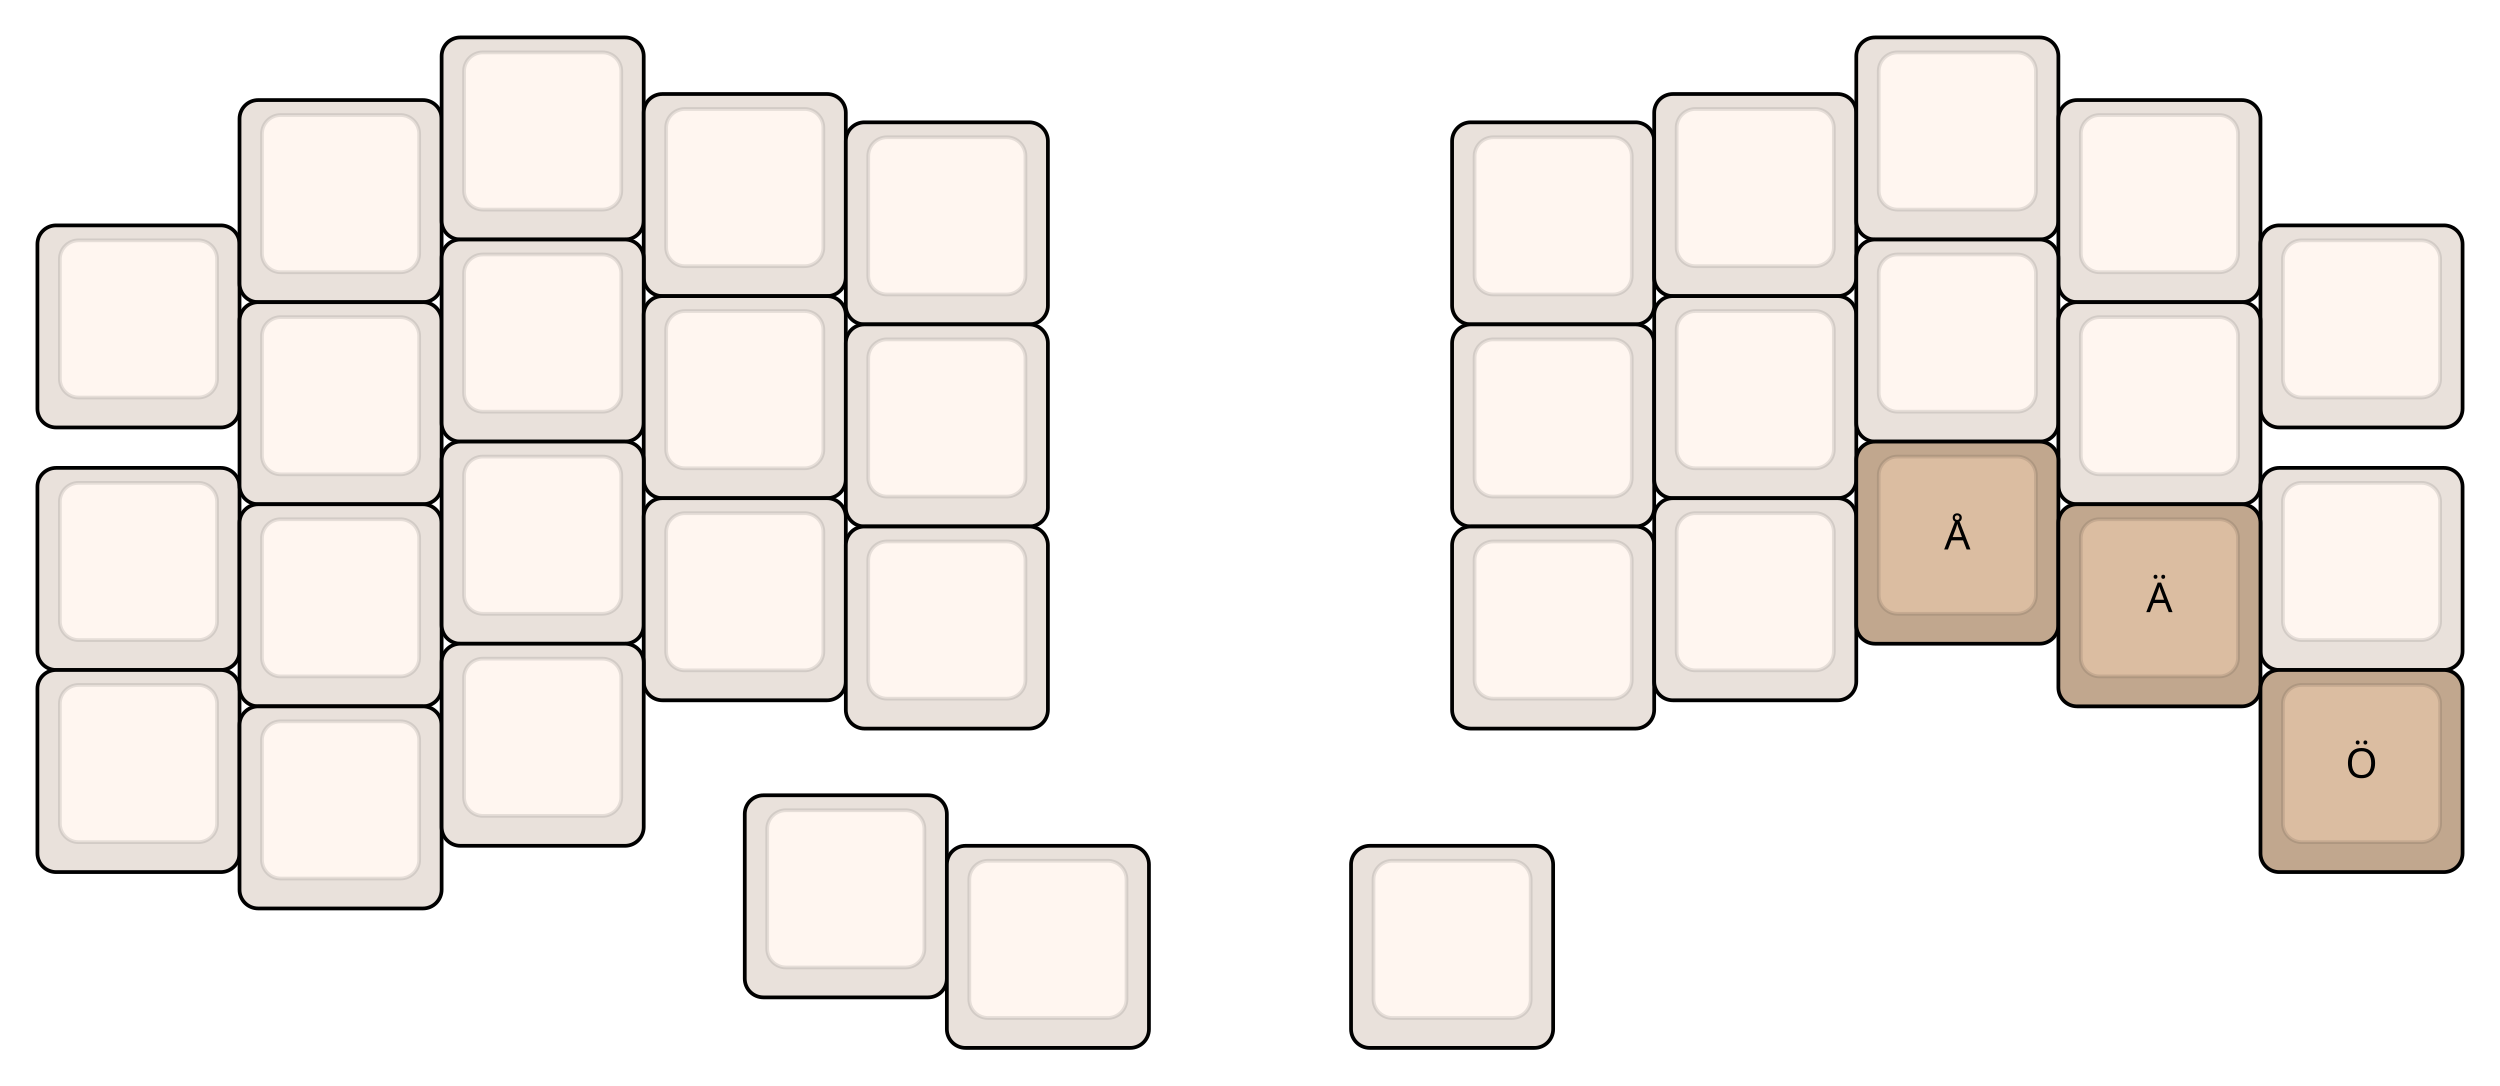
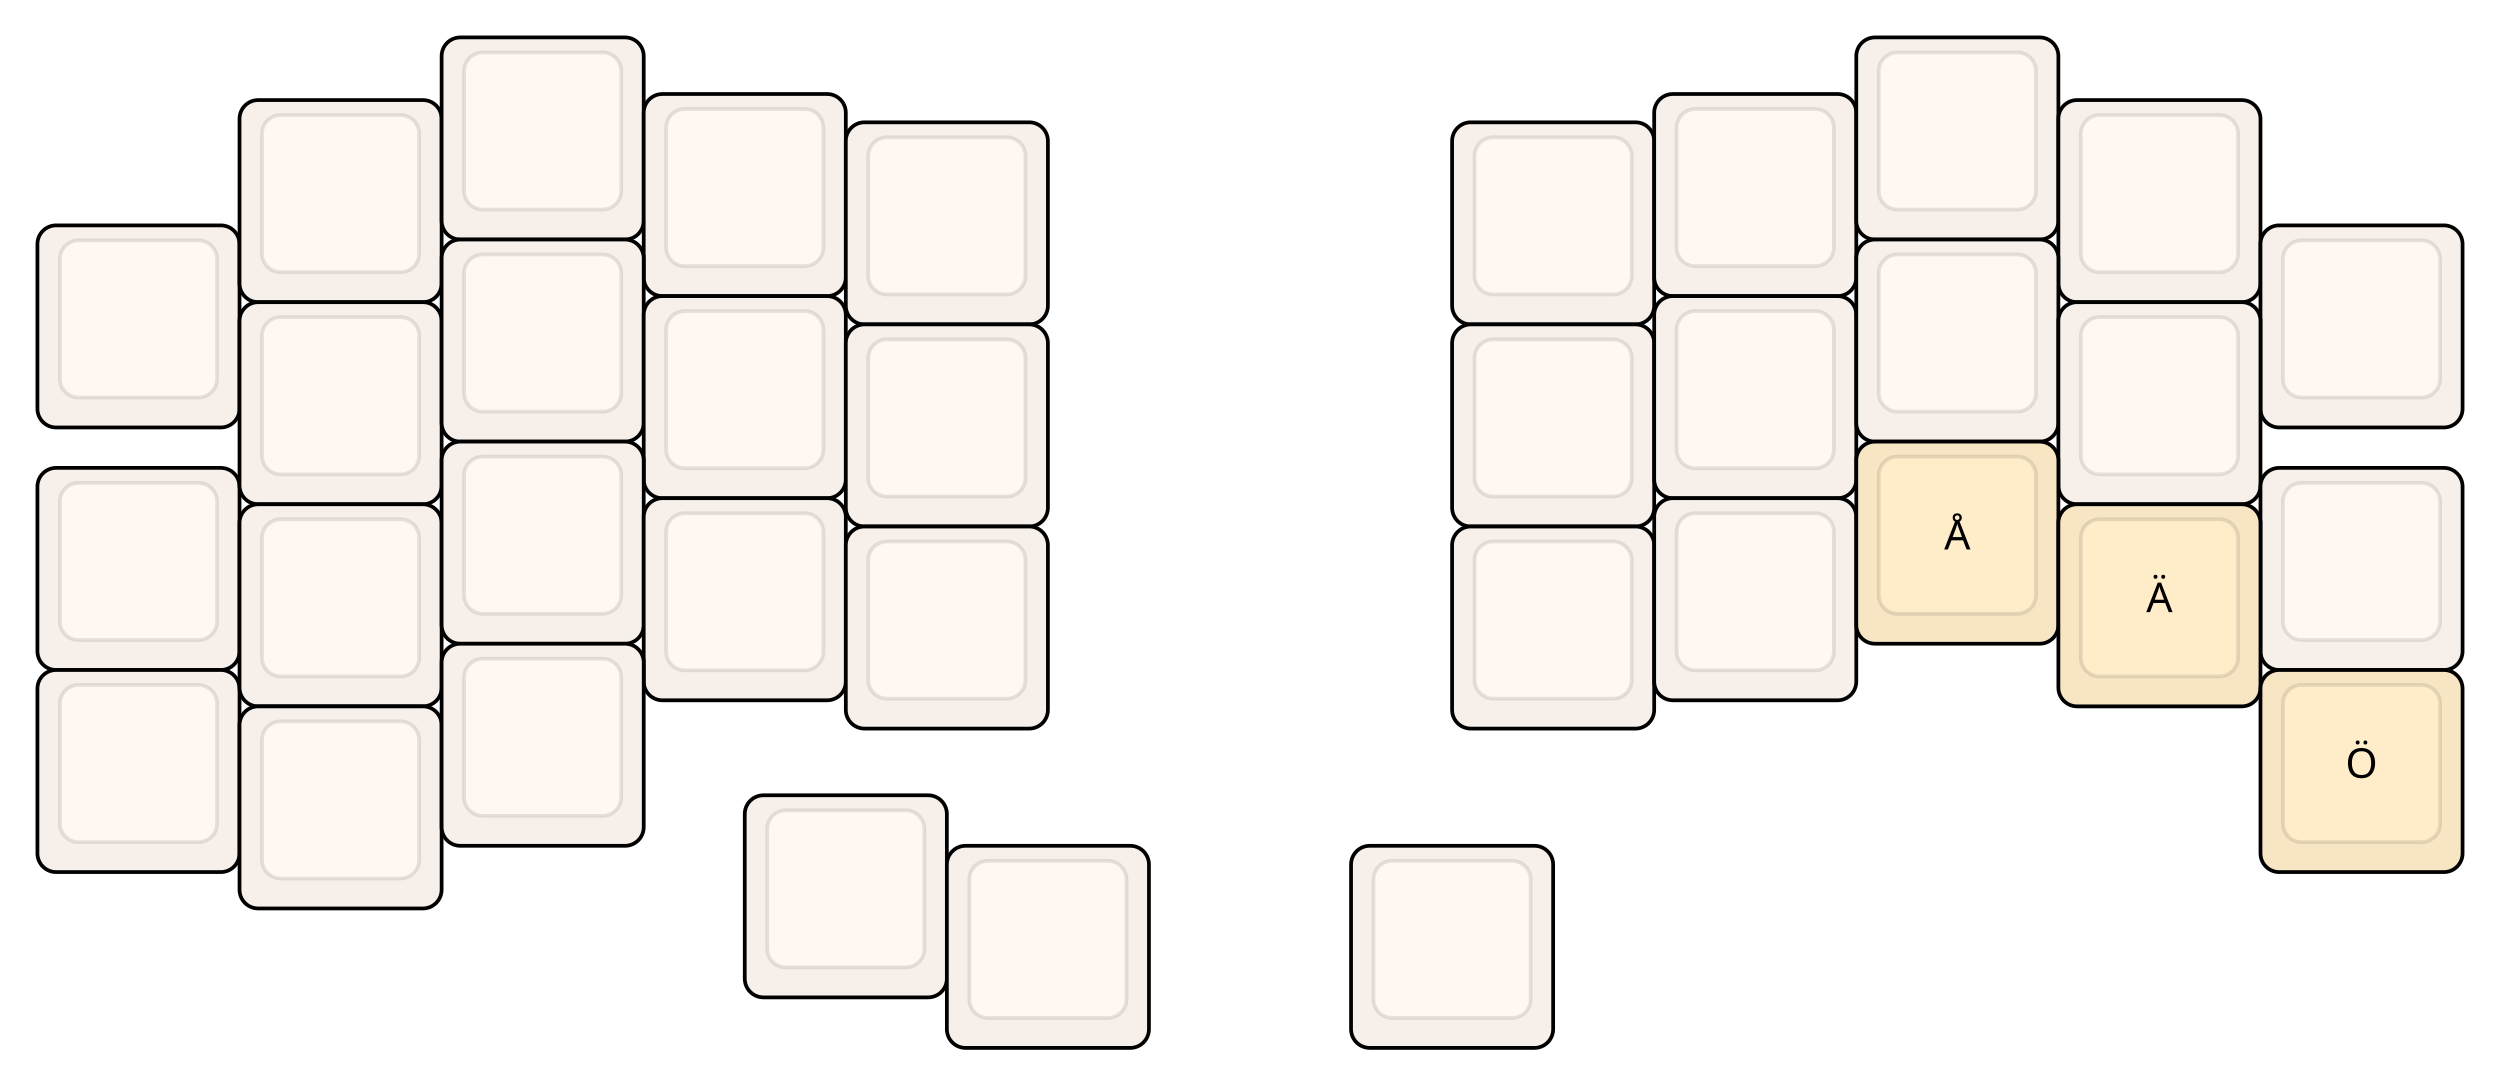
<svg xmlns="http://www.w3.org/2000/svg" width="668px" height="290x" viewBox="0 0 668 290">
  <style type="text/css">
    .keycap .border { stroke: black; stroke-width: 1; }
    .keycap .inner.border { stroke: rgba(0,0,0,.1); }
    .keycap { font-family: sans-serif; font-size: 11px}
    .keycap .sub { font-size: 9px}
  </style>
  <g class="keycap blank">
-     <rect x="10" y="60.22" width="54" height="54" rx="5" fill="#e9e1db" class="outer border" />
-     <rect x="16" y="64.22" width="42" height="42" rx="5" fill="#fff6f0" class="inner border" />
+     <rect x="10" y="60.22" width="54" height="54" rx="5" fill="#f7f0ea" class="outer border" />
+     <rect x="16" y="64.22" width="42" height="42" rx="5" fill="#fff7f1" class="inner border" />
  </g>
  <g class="keycap blank">
-     <rect x="64" y="26.74" width="54" height="54" rx="5" fill="#e9e1db" class="outer border" />
-     <rect x="70" y="30.74" width="42" height="42" rx="5" fill="#fff6f0" class="inner border" />
+     <rect x="64" y="26.74" width="54" height="54" rx="5" fill="#f7f0ea" class="outer border" />
+     <rect x="70" y="30.74" width="42" height="42" rx="5" fill="#fff7f1" class="inner border" />
  </g>
  <g class="keycap blank">
-     <rect x="118" y="10" width="54" height="54" rx="5" fill="#e9e1db" class="outer border" />
-     <rect x="124" y="14" width="42" height="42" rx="5" fill="#fff6f0" class="inner border" />
+     <rect x="118" y="10" width="54" height="54" rx="5" fill="#f7f0ea" class="outer border" />
+     <rect x="124" y="14" width="42" height="42" rx="5" fill="#fff7f1" class="inner border" />
  </g>
  <g class="keycap blank">
-     <rect x="172" y="25.12" width="54" height="54" rx="5" fill="#e9e1db" class="outer border" />
-     <rect x="178" y="29.12" width="42" height="42" rx="5" fill="#fff6f0" class="inner border" />
+     <rect x="172" y="25.12" width="54" height="54" rx="5" fill="#f7f0ea" class="outer border" />
+     <rect x="178" y="29.12" width="42" height="42" rx="5" fill="#fff7f1" class="inner border" />
  </g>
  <g class="keycap blank">
-     <rect x="226" y="32.68" width="54" height="54" rx="5" fill="#e9e1db" class="outer border" />
-     <rect x="232" y="36.68" width="42" height="42" rx="5" fill="#fff6f0" class="inner border" />
+     <rect x="226" y="32.68" width="54" height="54" rx="5" fill="#f7f0ea" class="outer border" />
+     <rect x="232" y="36.68" width="42" height="42" rx="5" fill="#fff7f1" class="inner border" />
  </g>
  <g class="keycap blank">
-     <rect x="388" y="32.68" width="54" height="54" rx="5" fill="#e9e1db" class="outer border" />
-     <rect x="394" y="36.68" width="42" height="42" rx="5" fill="#fff6f0" class="inner border" />
+     <rect x="388" y="32.68" width="54" height="54" rx="5" fill="#f7f0ea" class="outer border" />
+     <rect x="394" y="36.68" width="42" height="42" rx="5" fill="#fff7f1" class="inner border" />
  </g>
  <g class="keycap blank">
-     <rect x="442" y="25.12" width="54" height="54" rx="5" fill="#e9e1db" class="outer border" />
-     <rect x="448" y="29.12" width="42" height="42" rx="5" fill="#fff6f0" class="inner border" />
+     <rect x="442" y="25.12" width="54" height="54" rx="5" fill="#f7f0ea" class="outer border" />
+     <rect x="448" y="29.12" width="42" height="42" rx="5" fill="#fff7f1" class="inner border" />
  </g>
  <g class="keycap blank">
-     <rect x="496" y="10" width="54" height="54" rx="5" fill="#e9e1db" class="outer border" />
-     <rect x="502" y="14" width="42" height="42" rx="5" fill="#fff6f0" class="inner border" />
+     <rect x="496" y="10" width="54" height="54" rx="5" fill="#f7f0ea" class="outer border" />
+     <rect x="502" y="14" width="42" height="42" rx="5" fill="#fff7f1" class="inner border" />
  </g>
  <g class="keycap blank">
-     <rect x="550" y="26.74" width="54" height="54" rx="5" fill="#e9e1db" class="outer border" />
-     <rect x="556" y="30.74" width="42" height="42" rx="5" fill="#fff6f0" class="inner border" />
+     <rect x="550" y="26.74" width="54" height="54" rx="5" fill="#f7f0ea" class="outer border" />
+     <rect x="556" y="30.74" width="42" height="42" rx="5" fill="#fff7f1" class="inner border" />
  </g>
  <g class="keycap blank">
-     <rect x="604" y="60.22" width="54" height="54" rx="5" fill="#e9e1db" class="outer border" />
-     <rect x="610" y="64.22" width="42" height="42" rx="5" fill="#fff6f0" class="inner border" />
+     <rect x="604" y="60.22" width="54" height="54" rx="5" fill="#f7f0ea" class="outer border" />
+     <rect x="610" y="64.22" width="42" height="42" rx="5" fill="#fff7f1" class="inner border" />
  </g>
  <g class="keycap blank">
-     <rect x="10" y="125.02" width="54" height="54" rx="5" fill="#e9e1db" class="outer border" />
-     <rect x="16" y="129.02" width="42" height="42" rx="5" fill="#fff6f0" class="inner border" />
+     <rect x="10" y="125.02" width="54" height="54" rx="5" fill="#f7f0ea" class="outer border" />
+     <rect x="16" y="129.02" width="42" height="42" rx="5" fill="#fff7f1" class="inner border" />
  </g>
  <g class="keycap blank">
-     <rect x="64" y="80.74" width="54" height="54" rx="5" fill="#e9e1db" class="outer border" />
-     <rect x="70" y="84.74" width="42" height="42" rx="5" fill="#fff6f0" class="inner border" />
+     <rect x="64" y="80.74" width="54" height="54" rx="5" fill="#f7f0ea" class="outer border" />
+     <rect x="70" y="84.74" width="42" height="42" rx="5" fill="#fff7f1" class="inner border" />
  </g>
  <g class="keycap blank">
-     <rect x="118" y="64" width="54" height="54" rx="5" fill="#e9e1db" class="outer border" />
-     <rect x="124" y="68" width="42" height="42" rx="5" fill="#fff6f0" class="inner border" />
+     <rect x="118" y="64" width="54" height="54" rx="5" fill="#f7f0ea" class="outer border" />
+     <rect x="124" y="68" width="42" height="42" rx="5" fill="#fff7f1" class="inner border" />
  </g>
  <g class="keycap blank">
-     <rect x="172" y="79.12" width="54" height="54" rx="5" fill="#e9e1db" class="outer border" />
-     <rect x="178" y="83.12" width="42" height="42" rx="5" fill="#fff6f0" class="inner border" />
+     <rect x="172" y="79.12" width="54" height="54" rx="5" fill="#f7f0ea" class="outer border" />
+     <rect x="178" y="83.12" width="42" height="42" rx="5" fill="#fff7f1" class="inner border" />
  </g>
  <g class="keycap blank">
-     <rect x="226" y="86.68" width="54" height="54" rx="5" fill="#e9e1db" class="outer border" />
-     <rect x="232" y="90.68" width="42" height="42" rx="5" fill="#fff6f0" class="inner border" />
+     <rect x="226" y="86.68" width="54" height="54" rx="5" fill="#f7f0ea" class="outer border" />
+     <rect x="232" y="90.68" width="42" height="42" rx="5" fill="#fff7f1" class="inner border" />
  </g>
  <g class="keycap blank">
-     <rect x="388" y="86.68" width="54" height="54" rx="5" fill="#e9e1db" class="outer border" />
-     <rect x="394" y="90.68" width="42" height="42" rx="5" fill="#fff6f0" class="inner border" />
+     <rect x="388" y="86.68" width="54" height="54" rx="5" fill="#f7f0ea" class="outer border" />
+     <rect x="394" y="90.68" width="42" height="42" rx="5" fill="#fff7f1" class="inner border" />
  </g>
  <g class="keycap blank">
-     <rect x="442" y="79.12" width="54" height="54" rx="5" fill="#e9e1db" class="outer border" />
-     <rect x="448" y="83.12" width="42" height="42" rx="5" fill="#fff6f0" class="inner border" />
+     <rect x="442" y="79.12" width="54" height="54" rx="5" fill="#f7f0ea" class="outer border" />
+     <rect x="448" y="83.12" width="42" height="42" rx="5" fill="#fff7f1" class="inner border" />
  </g>
  <g class="keycap blank">
-     <rect x="496" y="64" width="54" height="54" rx="5" fill="#e9e1db" class="outer border" />
-     <rect x="502" y="68" width="42" height="42" rx="5" fill="#fff6f0" class="inner border" />
+     <rect x="496" y="64" width="54" height="54" rx="5" fill="#f7f0ea" class="outer border" />
+     <rect x="502" y="68" width="42" height="42" rx="5" fill="#fff7f1" class="inner border" />
  </g>
  <g class="keycap blank">
-     <rect x="550" y="80.74" width="54" height="54" rx="5" fill="#e9e1db" class="outer border" />
-     <rect x="556" y="84.74" width="42" height="42" rx="5" fill="#fff6f0" class="inner border" />
+     <rect x="550" y="80.74" width="54" height="54" rx="5" fill="#f7f0ea" class="outer border" />
+     <rect x="556" y="84.74" width="42" height="42" rx="5" fill="#fff7f1" class="inner border" />
  </g>
  <g class="keycap blank">
-     <rect x="604" y="125.02" width="54" height="54" rx="5" fill="#e9e1db" class="outer border" />
-     <rect x="610" y="129.02" width="42" height="42" rx="5" fill="#fff6f0" class="inner border" />
+     <rect x="604" y="125.02" width="54" height="54" rx="5" fill="#f7f0ea" class="outer border" />
+     <rect x="610" y="129.02" width="42" height="42" rx="5" fill="#fff7f1" class="inner border" />
  </g>
  <g class="keycap blank">
-     <rect x="10" y="179.02" width="54" height="54" rx="5" fill="#e9e1db" class="outer border" />
-     <rect x="16" y="183.02" width="42" height="42" rx="5" fill="#fff6f0" class="inner border" />
+     <rect x="10" y="179.02" width="54" height="54" rx="5" fill="#f7f0ea" class="outer border" />
+     <rect x="16" y="183.02" width="42" height="42" rx="5" fill="#fff7f1" class="inner border" />
  </g>
  <g class="keycap blank">
-     <rect x="64" y="134.74" width="54" height="54" rx="5" fill="#e9e1db" class="outer border" />
-     <rect x="70" y="138.74" width="42" height="42" rx="5" fill="#fff6f0" class="inner border" />
+     <rect x="64" y="134.74" width="54" height="54" rx="5" fill="#f7f0ea" class="outer border" />
+     <rect x="70" y="138.74" width="42" height="42" rx="5" fill="#fff7f1" class="inner border" />
  </g>
  <g class="keycap blank">
-     <rect x="118" y="118" width="54" height="54" rx="5" fill="#e9e1db" class="outer border" />
-     <rect x="124" y="122" width="42" height="42" rx="5" fill="#fff6f0" class="inner border" />
+     <rect x="118" y="118" width="54" height="54" rx="5" fill="#f7f0ea" class="outer border" />
+     <rect x="124" y="122" width="42" height="42" rx="5" fill="#fff7f1" class="inner border" />
  </g>
  <g class="keycap blank">
-     <rect x="172" y="133.12" width="54" height="54" rx="5" fill="#e9e1db" class="outer border" />
-     <rect x="178" y="137.12" width="42" height="42" rx="5" fill="#fff6f0" class="inner border" />
+     <rect x="172" y="133.12" width="54" height="54" rx="5" fill="#f7f0ea" class="outer border" />
+     <rect x="178" y="137.12" width="42" height="42" rx="5" fill="#fff7f1" class="inner border" />
  </g>
  <g class="keycap blank">
-     <rect x="226" y="140.68" width="54" height="54" rx="5" fill="#e9e1db" class="outer border" />
-     <rect x="232" y="144.68" width="42" height="42" rx="5" fill="#fff6f0" class="inner border" />
+     <rect x="226" y="140.68" width="54" height="54" rx="5" fill="#f7f0ea" class="outer border" />
+     <rect x="232" y="144.68" width="42" height="42" rx="5" fill="#fff7f1" class="inner border" />
  </g>
  <g class="keycap blank">
-     <rect x="388" y="140.68" width="54" height="54" rx="5" fill="#e9e1db" class="outer border" />
-     <rect x="394" y="144.68" width="42" height="42" rx="5" fill="#fff6f0" class="inner border" />
+     <rect x="388" y="140.68" width="54" height="54" rx="5" fill="#f7f0ea" class="outer border" />
+     <rect x="394" y="144.68" width="42" height="42" rx="5" fill="#fff7f1" class="inner border" />
  </g>
  <g class="keycap blank">
-     <rect x="442" y="133.12" width="54" height="54" rx="5" fill="#e9e1db" class="outer border" />
-     <rect x="448" y="137.12" width="42" height="42" rx="5" fill="#fff6f0" class="inner border" />
+     <rect x="442" y="133.12" width="54" height="54" rx="5" fill="#f7f0ea" class="outer border" />
+     <rect x="448" y="137.12" width="42" height="42" rx="5" fill="#fff7f1" class="inner border" />
  </g>
  <g class="keycap default">
-     <rect x="496" y="118" width="54" height="54" rx="5" fill="#c1a78e" class="outer border" />
-     <rect x="502" y="122" width="42" height="42" rx="5" fill="#dbbda1" class="inner border" />
+     <rect x="496" y="118" width="54" height="54" rx="5" fill="#f7e5c3" class="outer border" />
+     <rect x="502" y="122" width="42" height="42" rx="5" fill="#ffecc9" class="inner border" />
    <text x="523" y="143" text-anchor="middle" dominant-baseline="middle" class="main">
      <tspan x="523" dy="0">Å</tspan>
    </text>
  </g>
  <g class="keycap default">
-     <rect x="550" y="134.74" width="54" height="54" rx="5" fill="#c1a78e" class="outer border" />
-     <rect x="556" y="138.74" width="42" height="42" rx="5" fill="#dbbda1" class="inner border" />
+     <rect x="550" y="134.74" width="54" height="54" rx="5" fill="#f7e5c3" class="outer border" />
+     <rect x="556" y="138.74" width="42" height="42" rx="5" fill="#ffecc9" class="inner border" />
    <text x="577" y="159.74" text-anchor="middle" dominant-baseline="middle" class="main">
      <tspan x="577" dy="0">Ä</tspan>
    </text>
  </g>
  <g class="keycap default">
-     <rect x="604" y="179.02" width="54" height="54" rx="5" fill="#c1a78e" class="outer border" />
-     <rect x="610" y="183.02" width="42" height="42" rx="5" fill="#dbbda1" class="inner border" />
+     <rect x="604" y="179.02" width="54" height="54" rx="5" fill="#f7e5c3" class="outer border" />
+     <rect x="610" y="183.02" width="42" height="42" rx="5" fill="#ffecc9" class="inner border" />
    <text x="631" y="204.02" text-anchor="middle" dominant-baseline="middle" class="main">
      <tspan x="631" dy="0">Ö</tspan>
    </text>
  </g>
  <g class="keycap blank">
-     <rect x="64" y="188.74" width="54" height="54" rx="5" fill="#e9e1db" class="outer border" />
-     <rect x="70" y="192.74" width="42" height="42" rx="5" fill="#fff6f0" class="inner border" />
+     <rect x="64" y="188.74" width="54" height="54" rx="5" fill="#f7f0ea" class="outer border" />
+     <rect x="70" y="192.74" width="42" height="42" rx="5" fill="#fff7f1" class="inner border" />
  </g>
  <g class="keycap blank">
-     <rect x="118" y="172" width="54" height="54" rx="5" fill="#e9e1db" class="outer border" />
-     <rect x="124" y="176" width="42" height="42" rx="5" fill="#fff6f0" class="inner border" />
+     <rect x="118" y="172" width="54" height="54" rx="5" fill="#f7f0ea" class="outer border" />
+     <rect x="124" y="176" width="42" height="42" rx="5" fill="#fff7f1" class="inner border" />
  </g>
  <g class="keycap blank">
-     <rect x="199" y="212.5" width="54" height="54" rx="5" fill="#e9e1db" class="outer border" />
-     <rect x="205" y="216.5" width="42" height="42" rx="5" fill="#fff6f0" class="inner border" />
+     <rect x="199" y="212.5" width="54" height="54" rx="5" fill="#f7f0ea" class="outer border" />
+     <rect x="205" y="216.5" width="42" height="42" rx="5" fill="#fff7f1" class="inner border" />
  </g>
  <g class="keycap blank">
-     <rect x="253" y="226" width="54" height="54" rx="5" fill="#e9e1db" class="outer border" />
-     <rect x="259" y="230" width="42" height="42" rx="5" fill="#fff6f0" class="inner border" />
+     <rect x="253" y="226" width="54" height="54" rx="5" fill="#f7f0ea" class="outer border" />
+     <rect x="259" y="230" width="42" height="42" rx="5" fill="#fff7f1" class="inner border" />
  </g>
  <g class="keycap blank">
-     <rect x="361" y="226" width="54" height="54" rx="5" fill="#e9e1db" class="outer border" />
-     <rect x="367" y="230" width="42" height="42" rx="5" fill="#fff6f0" class="inner border" />
+     <rect x="361" y="226" width="54" height="54" rx="5" fill="#f7f0ea" class="outer border" />
+     <rect x="367" y="230" width="42" height="42" rx="5" fill="#fff7f1" class="inner border" />
  </g>
</svg>
